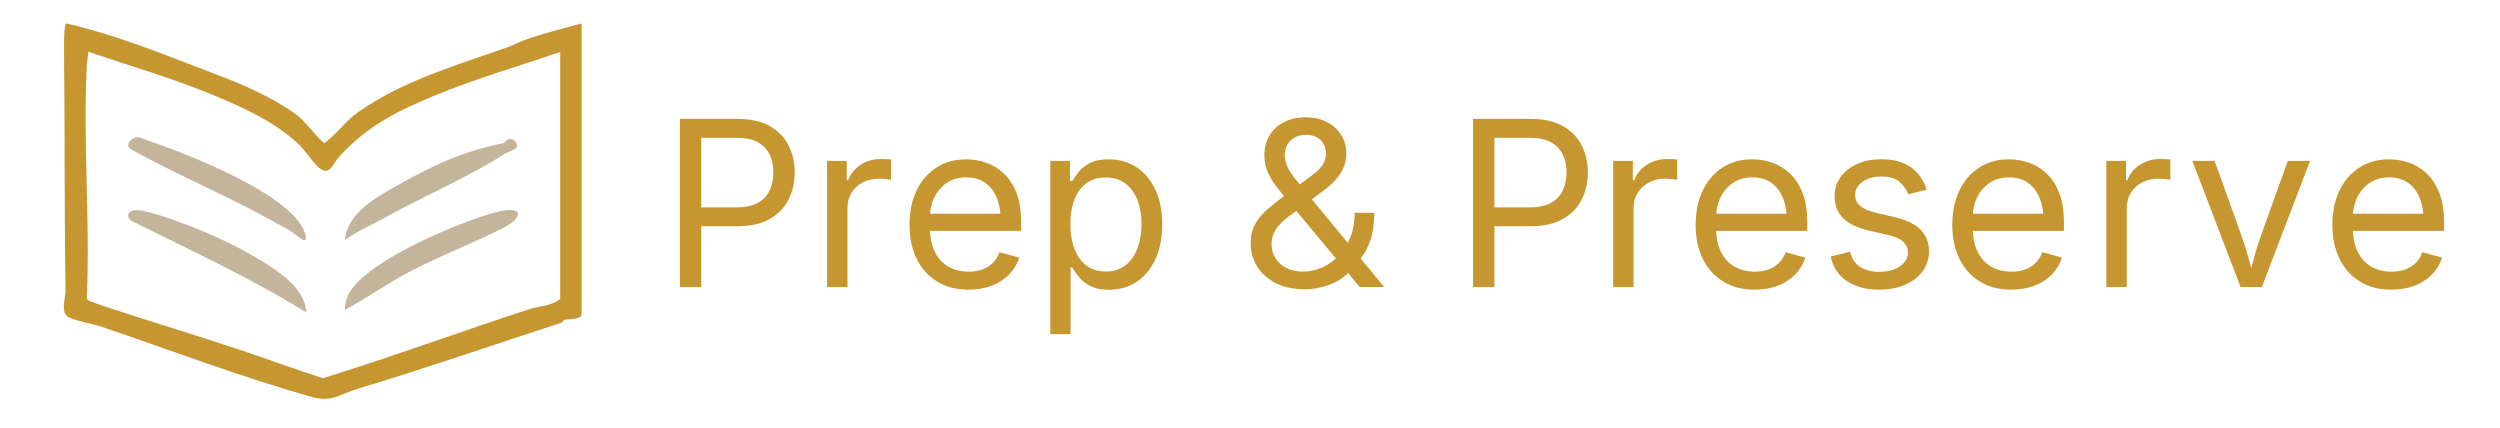
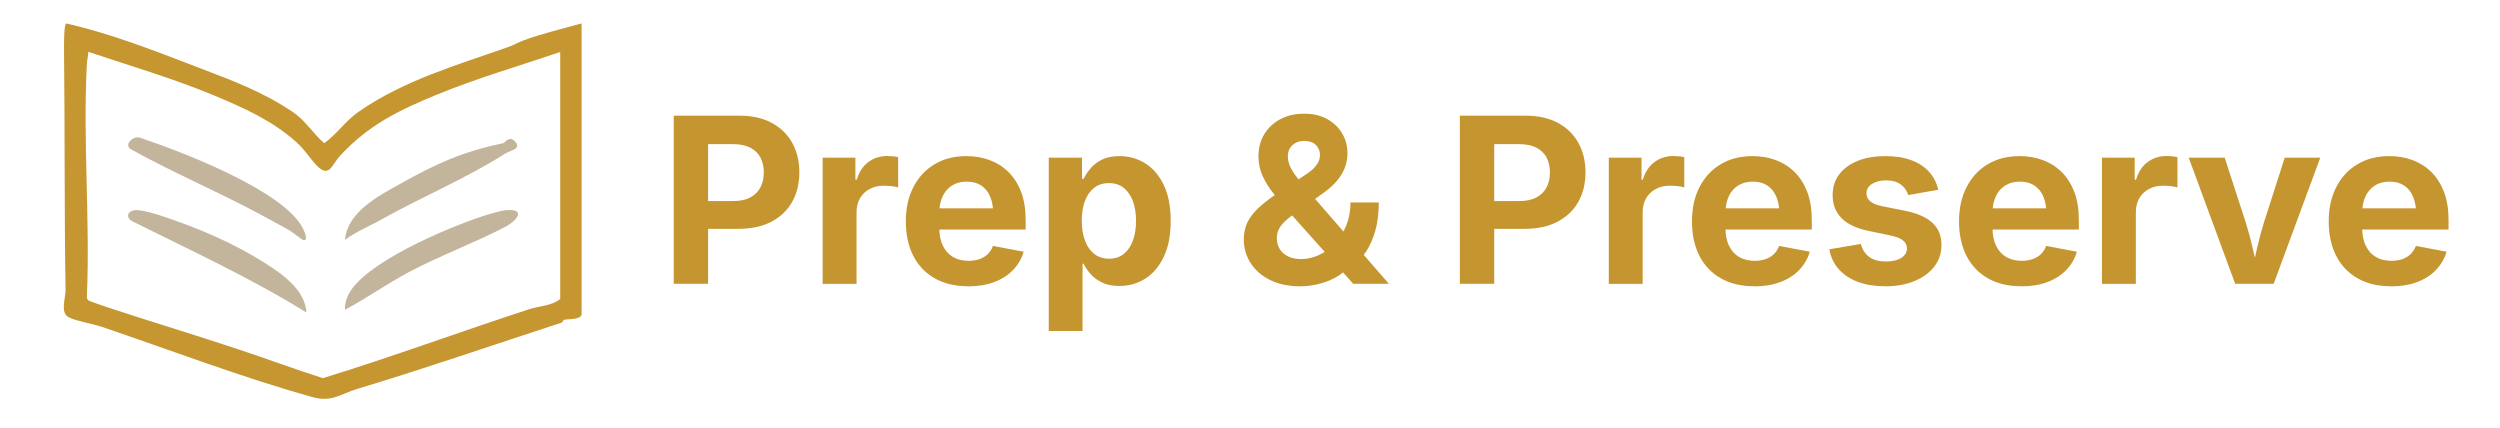
<svg xmlns="http://www.w3.org/2000/svg" id="Layer_1" version="1.1" viewBox="0 0 519.35 88.84">
  <defs>
    <style>
      .st0 {
        fill: #c69630;
      }

      .st1 {
-         isolation: isolate;
+         fill: #c2b59b;
      }

      .st2 {
-         fill: #c2b59b;
+         fill: #c5952f;
      }
    </style>
  </defs>
  <g>
    <g id="_0RkitC.tif">
      <path class="st0" d="M120.82,65.38c-.31,1.09-2.85.87-3.64,1.05-.22.05-.19.49-.62.63-14.08,4.58-28.09,9.44-42.25,13.7-3.65,1.1-5.34,2.86-9.4,1.73-14.45-4.02-29.43-9.73-43.74-14.59-1.92-.65-5.24-1.16-6.89-1.99-1.84-.93-.64-4.09-.66-5.56-.27-16.63-.13-33.47-.32-49.98,0-.72-.05-5.41.47-5.5,9.38,2.14,18.34,5.68,27.3,9.11,7.15,2.74,13.48,5.02,19.91,9.4,2.49,1.7,4.1,4.42,6.38,6.37,2.67-1.92,4.38-4.62,7.12-6.52,9.46-6.56,20.28-9.65,30.99-13.42,1.23-.43,2.32-1.06,3.14-1.36,3.91-1.47,8.17-2.46,12.21-3.58,0,0,0,60.51,0,60.51ZM116.38,62.12V10.79c-8.54,2.93-17.26,5.43-25.62,8.87-8.05,3.32-14.13,6.25-20.14,12.72-1.72,1.85-2.21,4.77-4.89,1.93-1.51-1.6-2.29-3.08-4.13-4.75-5.01-4.51-11-7.18-17.19-9.76-8.49-3.53-17.35-6.1-26.05-9.03-.04.85-.26,1.64-.31,2.5-.86,15.8.69,32.38,0,48.26,0,.35.02.64.31.88.15.13,3.16,1.16,3.69,1.34,9.07,3,18.3,5.78,27.35,8.78,5.91,1.95,11.74,4.15,17.68,6.03,14.35-4.42,28.54-9.66,42.85-14.32,2.04-.67,4.64-.67,6.46-2.13h-.01Z" />
    </g>
-     <path class="st2" d="M63.67,64.93c-11.6-7.2-24.03-12.89-36.23-18.98-1.21-.68-1.09-1.94.31-2.25,1.83-.41,7.5,1.72,9.55,2.45,6.75,2.41,14.1,5.87,19.95,9.95,2.98,2.08,6.2,5,6.41,8.83h0Z" />
-     <path class="st2" d="M30.09,28.96c7.96,2.69,28.99,10.74,32.85,18.51.26.52,1.27,2.66,0,2.38-.18-.04-2.37-1.77-2.95-2.08-1.6-.86-3.31-1.82-4.82-2.64-9.14-4.99-18.76-9-27.9-14.08-1.48-.82-.05-2.35,1.03-2.51.66-.09,1.22.23,1.8.43h0Z" />
-     <path class="st2" d="M71.67,64.34c-.06-.92.14-1.78.48-2.63,2.72-6.91,21.28-14.58,28.19-16.82,1.08-.35,3.64-1.13,4.68-1.22,4.42-.4,2.38,2.19-.08,3.47-6.45,3.34-13.51,5.96-19.95,9.36-4.54,2.4-8.78,5.43-13.32,7.85h0Z" />
-     <path class="st2" d="M104.94,31.91c-7.99,5.1-17.34,9-25.78,13.73-2.51,1.41-5.19,2.46-7.49,4.2.43-5.72,6.88-9.1,11.35-11.59,7.75-4.33,12.92-6.68,21.61-8.54.24-.05,1.17-1.67,2.41-.27,1.36,1.53-1.07,1.81-2.1,2.47Z" />
+     <path class="st1" d="M63.67,64.93c-11.6-7.2-24.03-12.89-36.23-18.98-1.21-.68-1.09-1.94.31-2.25,1.83-.41,7.5,1.72,9.55,2.45,6.75,2.41,14.1,5.87,19.95,9.95,2.98,2.08,6.2,5,6.41,8.83h0Z" />
+     <path class="st1" d="M30.09,28.96c7.96,2.69,28.99,10.74,32.85,18.51.26.52,1.27,2.66,0,2.38-.18-.04-2.37-1.77-2.95-2.08-1.6-.86-3.31-1.82-4.82-2.64-9.14-4.99-18.76-9-27.9-14.08-1.48-.82-.05-2.35,1.03-2.51.66-.09,1.22.23,1.8.43h0Z" />
+     <path class="st1" d="M71.67,64.34c-.06-.92.14-1.78.48-2.63,2.72-6.91,21.28-14.58,28.19-16.82,1.08-.35,3.64-1.13,4.68-1.22,4.42-.4,2.38,2.19-.08,3.47-6.45,3.34-13.51,5.96-19.95,9.36-4.54,2.4-8.78,5.43-13.32,7.85h0Z" />
+     <path class="st1" d="M104.94,31.91c-7.99,5.1-17.34,9-25.78,13.73-2.51,1.41-5.19,2.46-7.49,4.2.43-5.72,6.88-9.1,11.35-11.59,7.75-4.33,12.92-6.68,21.61-8.54.24-.05,1.17-1.67,2.41-.27,1.36,1.53-1.07,1.81-2.1,2.47Z" />
  </g>
-   <g class="st1">
-     <g class="st1">
-       <path class="st0" d="M141.24,59.62V24.7h11.95c2.72,0,4.96.5,6.71,1.49s3.06,2.32,3.91,4,1.28,3.55,1.28,5.62-.43,3.96-1.28,5.65-2.15,3.03-3.9,4.03-3.98,1.5-6.7,1.5h-8.46v-3.91h8.25c1.84,0,3.33-.32,4.45-.95s1.94-1.5,2.45-2.6.76-2.34.76-3.71-.25-2.61-.76-3.69-1.33-1.94-2.46-2.57-2.63-.94-4.49-.94h-7.27v31.01h-4.45Z" />
-     </g>
-     <g class="st1">
-       <path class="st0" d="M171.82,59.62v-26.2h4.08v4.03h.28c.48-1.33,1.35-2.39,2.59-3.2s2.64-1.21,4.21-1.21c.31,0,.68,0,1.11.02s.77.03,1.02.05v4.24c-.12-.03-.44-.08-.94-.14s-1.03-.09-1.59-.09c-1.25,0-2.37.26-3.36.79s-1.77,1.24-2.33,2.16-.84,1.96-.84,3.15v16.41h-4.22Z" />
-     </g>
-     <g class="st1">
-       <path class="st0" d="M201.22,60.18c-2.53,0-4.71-.56-6.55-1.69s-3.25-2.7-4.24-4.71-1.49-4.37-1.49-7.05.48-5.05,1.45-7.1,2.34-3.65,4.11-4.8,3.85-1.73,6.22-1.73c1.39,0,2.76.23,4.11.69s2.58,1.2,3.68,2.23,1.98,2.37,2.64,4.04.98,3.72.98,6.14v1.76h-20.34v-3.56h18.07l-1.97,1.31c0-1.72-.27-3.25-.81-4.58s-1.34-2.38-2.4-3.14-2.38-1.14-3.96-1.14-2.93.39-4.05,1.16-1.98,1.78-2.58,3.02-.89,2.57-.89,4v2.37c0,1.94.34,3.58,1.01,4.93s1.61,2.38,2.82,3.07,2.61,1.04,4.21,1.04c1.03,0,1.97-.15,2.81-.45s1.57-.75,2.18-1.35,1.08-1.35,1.41-2.24l4.08,1.12c-.41,1.31-1.09,2.47-2.06,3.47s-2.17,1.78-3.6,2.34-3.04.84-4.84.84Z" />
-       <path class="st0" d="M218.19,69.42v-36h4.08v4.2h.47c.3-.47.71-1.06,1.24-1.77s1.3-1.35,2.3-1.91,2.35-.84,4.05-.84c2.19,0,4.11.55,5.78,1.64s2.97,2.65,3.91,4.68,1.42,4.42,1.42,7.18-.47,5.19-1.41,7.22-2.24,3.6-3.9,4.71-3.59,1.66-5.78,1.66c-1.66,0-2.99-.29-4.01-.86s-1.8-1.22-2.34-1.95-.97-1.33-1.27-1.82h-.33v13.85h-4.22ZM229.72,56.41c1.64,0,3.01-.44,4.11-1.32s1.93-2.07,2.48-3.56.83-3.15.83-4.98-.27-3.45-.82-4.91-1.37-2.62-2.47-3.48-2.48-1.29-4.14-1.29-2.96.41-4.05,1.22-1.92,1.94-2.47,3.39-.83,3.14-.83,5.07.28,3.65.84,5.13,1.39,2.64,2.5,3.48,2.44,1.25,4.02,1.25Z" />
-       <path class="st0" d="M270.97,60.09c-2.3,0-4.28-.43-5.95-1.28s-2.96-2-3.86-3.45-1.35-3.07-1.35-4.86c0-1.53.31-2.85.94-3.96s1.49-2.14,2.59-3.09,2.35-1.95,3.74-2.98l5.18-3.82c.42-.31.88-.69,1.38-1.12s.93-.96,1.28-1.57.53-1.32.53-2.13c0-1.11-.37-2.02-1.11-2.74s-1.75-1.08-3.01-1.08c-.88,0-1.65.18-2.32.54s-1.19.86-1.56,1.49-.55,1.37-.55,2.21.2,1.71.6,2.51.94,1.62,1.63,2.48,1.47,1.82,2.34,2.88l16.08,19.5h-5.09l-13.24-15.89c-1.25-1.52-2.37-2.87-3.36-4.07s-1.77-2.38-2.34-3.55-.86-2.45-.86-3.84c0-1.55.35-2.91,1.05-4.1s1.7-2.12,2.99-2.79,2.79-1.01,4.51-1.01,3.26.34,4.52,1.02,2.24,1.59,2.93,2.72,1.03,2.39,1.03,3.79c0,1.06-.2,2.05-.6,2.95s-.95,1.74-1.64,2.51-1.5,1.48-2.4,2.16l-6.98,5.18c-1.44,1.06-2.45,2.05-3.04,2.96s-.88,1.91-.88,2.99c0,1.14.27,2.14.82,3.01s1.31,1.54,2.3,2.03,2.12.73,3.4.73c1.39,0,2.73-.29,4.01-.86s2.43-1.39,3.45-2.45,1.82-2.34,2.41-3.84.89-3.19.89-5.06h4.05c0,2.31-.27,4.21-.8,5.7s-1.14,2.66-1.82,3.52-1.25,1.51-1.7,1.95l-.84,1.05c-1.14,1.23-2.57,2.16-4.28,2.77s-3.4.91-5.07.91Z" />
-       <path class="st0" d="M306.01,59.62V24.7h11.95c2.72,0,4.96.5,6.71,1.49s3.06,2.32,3.91,4,1.28,3.55,1.28,5.62-.43,3.96-1.28,5.65-2.15,3.03-3.9,4.03-3.98,1.5-6.7,1.5h-8.46v-3.91h8.25c1.84,0,3.33-.32,4.45-.95s1.94-1.5,2.45-2.6.76-2.34.76-3.71-.25-2.61-.76-3.69-1.33-1.94-2.46-2.57-2.63-.94-4.49-.94h-7.27v31.01h-4.45Z" />
-     </g>
-     <g class="st1">
-       <path class="st0" d="M335.13,59.62v-26.2h4.08v4.03h.28c.48-1.33,1.35-2.39,2.59-3.2s2.64-1.21,4.21-1.21c.31,0,.68,0,1.11.02s.77.03,1.02.05v4.24c-.12-.03-.44-.08-.94-.14s-1.03-.09-1.59-.09c-1.25,0-2.37.26-3.36.79s-1.77,1.24-2.33,2.16-.84,1.96-.84,3.15v16.41h-4.22Z" />
-     </g>
-     <g class="st1">
-       <path class="st0" d="M364.53,60.18c-2.53,0-4.71-.56-6.55-1.69s-3.25-2.7-4.24-4.71-1.49-4.37-1.49-7.05.48-5.05,1.45-7.1,2.34-3.65,4.11-4.8,3.85-1.73,6.22-1.73c1.39,0,2.76.23,4.11.69s2.58,1.2,3.68,2.23,1.98,2.37,2.64,4.04.98,3.72.98,6.14v1.76h-20.34v-3.56h18.07l-1.97,1.31c0-1.72-.27-3.25-.81-4.58s-1.34-2.38-2.4-3.14-2.38-1.14-3.96-1.14-2.93.39-4.05,1.16-1.98,1.78-2.58,3.02-.89,2.57-.89,4v2.37c0,1.94.34,3.58,1.01,4.93s1.61,2.38,2.82,3.07,2.61,1.04,4.21,1.04c1.03,0,1.97-.15,2.81-.45s1.57-.75,2.18-1.35,1.08-1.35,1.41-2.24l4.08,1.12c-.41,1.31-1.09,2.47-2.06,3.47s-2.17,1.78-3.6,2.34-3.04.84-4.84.84Z" />
-       <path class="st0" d="M390.4,60.18c-1.8,0-3.39-.26-4.79-.79s-2.55-1.3-3.46-2.33-1.52-2.3-1.83-3.8l4.01-.96c.38,1.44,1.08,2.49,2.12,3.16s2.34,1.01,3.9,1.01c1.83,0,3.29-.39,4.37-1.17s1.63-1.71,1.63-2.79c0-.91-.32-1.66-.95-2.26s-1.6-1.05-2.89-1.35l-4.36-1.03c-2.38-.56-4.14-1.43-5.3-2.61s-1.73-2.69-1.73-4.54c0-1.5.42-2.82,1.27-3.97s2-2.05,3.46-2.7,3.12-.97,4.98-.97,3.32.27,4.58.81,2.28,1.28,3.07,2.23,1.38,2.04,1.77,3.27l-3.82.98c-.36-.94-.96-1.79-1.79-2.55s-2.1-1.15-3.79-1.15c-1.56,0-2.86.36-3.9,1.08s-1.56,1.62-1.56,2.72c0,.97.35,1.75,1.05,2.33s1.82,1.06,3.35,1.42l3.96.94c2.38.56,4.13,1.43,5.27,2.61s1.71,2.67,1.71,4.46c0,1.53-.43,2.89-1.3,4.09s-2.08,2.14-3.63,2.82-3.36,1.03-5.4,1.03Z" />
-       <path class="st0" d="M417.85,60.18c-2.53,0-4.71-.56-6.55-1.69s-3.25-2.7-4.24-4.71-1.49-4.37-1.49-7.05.48-5.05,1.45-7.1,2.34-3.65,4.11-4.8,3.85-1.73,6.22-1.73c1.39,0,2.76.23,4.11.69s2.58,1.2,3.68,2.23,1.98,2.37,2.64,4.04.98,3.72.98,6.14v1.76h-20.34v-3.56h18.07l-1.97,1.31c0-1.72-.27-3.25-.81-4.58s-1.34-2.38-2.4-3.14-2.38-1.14-3.96-1.14-2.93.39-4.05,1.16-1.98,1.78-2.58,3.02-.89,2.57-.89,4v2.37c0,1.94.34,3.58,1.01,4.93s1.61,2.38,2.82,3.07,2.61,1.04,4.21,1.04c1.03,0,1.97-.15,2.81-.45s1.57-.75,2.18-1.35,1.08-1.35,1.41-2.24l4.08,1.12c-.41,1.31-1.09,2.47-2.06,3.47s-2.17,1.78-3.6,2.34-3.04.84-4.84.84Z" />
-     </g>
-     <g class="st1">
-       <path class="st0" d="M437.58,59.62v-26.2h4.08v4.03h.28c.48-1.33,1.35-2.39,2.59-3.2s2.64-1.21,4.21-1.21c.31,0,.68,0,1.11.02s.77.03,1.02.05v4.24c-.12-.03-.44-.08-.94-.14s-1.03-.09-1.59-.09c-1.25,0-2.37.26-3.36.79s-1.77,1.24-2.33,2.16-.84,1.96-.84,3.15v16.41h-4.22Z" />
-     </g>
-     <g class="st1">
-       <path class="st0" d="M465.45,59.62l-10.01-26.2h4.62l5.58,15.54c.59,1.61,1.1,3.21,1.51,4.82s.85,3.15,1.3,4.65h-1.55c.45-1.5.89-3.05,1.3-4.65s.91-3.21,1.49-4.82l5.58-15.54h4.62l-10.01,26.2h-4.43Z" />
-     </g>
-     <g class="st1">
-       <path class="st0" d="M496.81,60.18c-2.53,0-4.71-.56-6.55-1.69s-3.25-2.7-4.24-4.71-1.49-4.37-1.49-7.05.48-5.05,1.45-7.1,2.34-3.65,4.11-4.8,3.85-1.73,6.22-1.73c1.39,0,2.76.23,4.11.69s2.58,1.2,3.68,2.23,1.98,2.37,2.64,4.04.98,3.72.98,6.14v1.76h-20.34v-3.56h18.07l-1.97,1.31c0-1.72-.27-3.25-.81-4.58s-1.34-2.38-2.4-3.14-2.38-1.14-3.96-1.14-2.93.39-4.05,1.16-1.98,1.78-2.58,3.02-.89,2.57-.89,4v2.37c0,1.94.34,3.58,1.01,4.93s1.61,2.38,2.82,3.07,2.61,1.04,4.21,1.04c1.03,0,1.97-.15,2.81-.45s1.57-.75,2.18-1.35,1.08-1.35,1.41-2.24l4.08,1.12c-.41,1.31-1.09,2.47-2.06,3.47s-2.17,1.78-3.6,2.34-3.04.84-4.84.84Z" />
-     </g>
+   <g>
+     <path class="st2" d="M139.96,58.96V24.03h13.62c2.66,0,4.91.5,6.77,1.51s3.28,2.4,4.25,4.17,1.46,3.81,1.46,6.11-.5,4.35-1.49,6.11-2.43,3.13-4.31,4.12-4.17,1.49-6.86,1.49h-8.77v-5.77h7.62c1.47,0,2.68-.25,3.62-.76s1.65-1.21,2.11-2.1.69-1.92.69-3.09-.23-2.2-.69-3.08-1.17-1.57-2.12-2.06-2.16-.74-3.63-.74h-5.13v29.02h-7.15Z" />
+     <path class="st2" d="M170.9,58.96v-26.2h6.8v4.57h.28c.48-1.62,1.29-2.85,2.43-3.68s2.43-1.24,3.9-1.24c.36,0,.75.02,1.17.06s.79.1,1.1.18v6.28c-.31-.11-.77-.2-1.36-.26s-1.16-.09-1.69-.09c-1.06,0-2.02.23-2.88.69s-1.53,1.1-2,1.92-.71,1.78-.71,2.87v14.91h-7.03Z" />
+     <path class="st2" d="M201.11,59.47c-2.67,0-4.98-.55-6.91-1.64s-3.43-2.65-4.46-4.66-1.56-4.41-1.56-7.17.52-5.07,1.55-7.1,2.49-3.62,4.38-4.76,4.11-1.71,6.66-1.71c1.72,0,3.32.27,4.8.82s2.79,1.37,3.91,2.47,2,2.48,2.64,4.14.95,3.61.95,5.86v1.97h-22.01v-4.41h18.56l-3.28,1.17c0-1.36-.21-2.54-.62-3.55s-1.03-1.79-1.85-2.34-1.83-.83-3.04-.83-2.25.28-3.11.84-1.5,1.32-1.93,2.29-.66,2.06-.66,3.29v3.12c0,1.52.25,2.79.76,3.82s1.22,1.8,2.13,2.32,1.98.77,3.2.77c.83,0,1.58-.12,2.25-.35s1.25-.58,1.72-1.04.84-1.03,1.09-1.7l6.38,1.2c-.42,1.44-1.16,2.7-2.2,3.79s-2.36,1.93-3.93,2.52-3.38.89-5.43.89Z" />
+     <path class="st2" d="M217.87,68.75v-36h6.91v4.41h.33c.33-.69.79-1.4,1.39-2.13s1.39-1.35,2.38-1.85,2.22-.75,3.7-.75c1.94,0,3.71.5,5.32,1.5s2.89,2.5,3.86,4.5,1.44,4.49,1.44,7.48-.47,5.36-1.41,7.37-2.21,3.53-3.82,4.57-3.42,1.56-5.44,1.56c-1.42,0-2.62-.24-3.61-.73s-1.79-1.08-2.4-1.79-1.09-1.42-1.42-2.12h-.21v13.99h-7.03ZM230.38,53.75c1.22,0,2.25-.34,3.08-1.01s1.47-1.6,1.9-2.79.64-2.55.64-4.08-.21-2.88-.64-4.05-1.06-2.09-1.89-2.77-1.86-1.01-3.09-1.01-2.23.32-3.07.97-1.48,1.55-1.92,2.72-.66,2.54-.66,4.14.22,2.96.67,4.14,1.09,2.1,1.93,2.75,1.86.98,3.05.98Z" />
+     <path class="st2" d="M270.06,59.47c-2.41,0-4.48-.44-6.23-1.31s-3.09-2.05-4.03-3.52c-.94-1.47-1.41-3.1-1.41-4.9,0-1.41.28-2.64.83-3.7s1.33-2.04,2.32-2.94,2.14-1.79,3.43-2.68l6.66-4.41c.48-.31.92-.67,1.31-1.07s.7-.83.93-1.29.34-.96.34-1.49c0-.8-.28-1.48-.84-2.04s-1.37-.84-2.41-.84c-.69,0-1.29.13-1.8.4s-.91.64-1.2,1.12-.42,1.05-.42,1.71c0,.77.19,1.53.57,2.29s.91,1.55,1.58,2.38,1.45,1.75,2.32,2.77l16.52,19.01h-7.41l-13.76-15.4c-.95-1.11-1.88-2.23-2.79-3.35s-1.66-2.32-2.25-3.6-.89-2.66-.89-4.16c0-1.67.39-3.18,1.18-4.51s1.89-2.39,3.32-3.16,3.08-1.16,4.97-1.16,3.46.37,4.8,1.11,2.38,1.73,3.12,2.98,1.1,2.62,1.1,4.14c0,1.08-.19,2.09-.57,3.05s-.92,1.84-1.61,2.65-1.51,1.57-2.46,2.27l-7.12,5.13c-.95.7-1.68,1.4-2.17,2.1s-.74,1.5-.74,2.43.21,1.64.63,2.3,1.01,1.16,1.76,1.51,1.62.53,2.62.53c1.28,0,2.53-.28,3.74-.84s2.31-1.36,3.3-2.4,1.78-2.28,2.37-3.73.88-3.04.88-4.79h5.88c0,2.16-.23,4.08-.7,5.78s-1.11,3.16-1.92,4.39-1.73,2.24-2.77,3.02l-1.8,1.17c-1.28,1.05-2.74,1.82-4.38,2.32s-3.24.75-4.8.75Z" />
+     <path class="st2" d="M303.27,58.96V24.03h13.62c2.66,0,4.91.5,6.77,1.51s3.28,2.4,4.25,4.17,1.46,3.81,1.46,6.11-.5,4.35-1.49,6.11-2.43,3.13-4.31,4.12-4.17,1.49-6.86,1.49h-8.77v-5.77h7.62c1.47,0,2.68-.25,3.62-.76s1.65-1.21,2.11-2.1.69-1.92.69-3.09-.23-2.2-.69-3.08-1.17-1.57-2.12-2.06-2.16-.74-3.63-.74h-5.13v29.02h-7.15Z" />
+     <path class="st2" d="M334.21,58.96v-26.2h6.8v4.57h.28c.48-1.62,1.29-2.85,2.43-3.68s2.43-1.24,3.9-1.24c.36,0,.75.02,1.17.06s.79.1,1.1.18v6.28c-.31-.11-.77-.2-1.36-.26s-1.16-.09-1.69-.09c-1.06,0-2.02.23-2.88.69s-1.53,1.1-2,1.92-.71,1.78-.71,2.87v14.91h-7.03Z" />
+     <path class="st2" d="M364.42,59.47c-2.67,0-4.98-.55-6.91-1.64s-3.43-2.65-4.46-4.66-1.56-4.41-1.56-7.17.52-5.07,1.55-7.1,2.49-3.62,4.38-4.76,4.11-1.71,6.66-1.71c1.72,0,3.32.27,4.8.82s2.79,1.37,3.91,2.47,2,2.48,2.64,4.14.95,3.61.95,5.86v1.97h-22.01v-4.41h18.56l-3.28,1.17c0-1.36-.21-2.54-.62-3.55s-1.03-1.79-1.85-2.34-1.83-.83-3.04-.83-2.25.28-3.11.84-1.5,1.32-1.93,2.29-.66,2.06-.66,3.29v3.12c0,1.52.25,2.79.76,3.82s1.22,1.8,2.13,2.32,1.98.77,3.2.77c.83,0,1.58-.12,2.25-.35s1.25-.58,1.72-1.04.84-1.03,1.09-1.7l6.38,1.2c-.42,1.44-1.16,2.7-2.2,3.79s-2.36,1.93-3.93,2.52-3.38.89-5.43.89Z" />
+     <path class="st2" d="M391.59,59.47c-2.11,0-3.98-.3-5.6-.9s-2.95-1.48-3.98-2.62-1.7-2.54-1.99-4.16l6.54-1.12c.34,1.22.95,2.13,1.8,2.74s2.01.91,3.45.91c1.34,0,2.4-.25,3.18-.76s1.16-1.15,1.16-1.93c0-.69-.28-1.25-.83-1.69s-1.4-.77-2.54-1.01l-4.52-.94c-2.53-.52-4.42-1.39-5.67-2.64s-1.88-2.84-1.88-4.79c0-1.69.46-3.14,1.38-4.35s2.2-2.14,3.84-2.8,3.57-.98,5.79-.98c2.06,0,3.85.29,5.37.86s2.74,1.38,3.68,2.43,1.56,2.28,1.88,3.7l-6.23,1.1c-.27-.89-.78-1.62-1.54-2.19s-1.78-.86-3.06-.86c-1.16,0-2.12.24-2.91.73s-1.17,1.13-1.17,1.95c0,.66.25,1.21.76,1.66s1.38.8,2.61,1.05l4.71.94c2.53.52,4.41,1.36,5.65,2.52s1.85,2.68,1.85,4.56c0,1.72-.5,3.22-1.5,4.51s-2.38,2.29-4.14,3.01-3.79,1.08-6.08,1.08Z" />
+     <path class="st2" d="M419.9,59.47c-2.67,0-4.98-.55-6.91-1.64s-3.43-2.65-4.46-4.66-1.56-4.41-1.56-7.17.52-5.07,1.55-7.1,2.49-3.62,4.38-4.76,4.11-1.71,6.66-1.71c1.72,0,3.32.27,4.8.82s2.79,1.37,3.91,2.47,2,2.48,2.64,4.14.95,3.61.95,5.86v1.97h-22.01v-4.41h18.56l-3.28,1.17c0-1.36-.21-2.54-.62-3.55s-1.03-1.79-1.85-2.34-1.83-.83-3.04-.83-2.25.28-3.11.84-1.5,1.32-1.93,2.29-.66,2.06-.66,3.29v3.12c0,1.52.25,2.79.76,3.82s1.22,1.8,2.13,2.32,1.98.77,3.2.77c.83,0,1.58-.12,2.25-.35s1.25-.58,1.72-1.04.84-1.03,1.09-1.7l6.38,1.2c-.42,1.44-1.16,2.7-2.2,3.79s-2.36,1.93-3.93,2.52-3.38.89-5.43.89Z" />
+     <path class="st2" d="M436.66,58.96v-26.2h6.8v4.57h.28c.48-1.62,1.29-2.85,2.43-3.68s2.43-1.24,3.9-1.24c.36,0,.75.02,1.17.06s.79.1,1.1.18v6.28c-.31-.11-.77-.2-1.36-.26s-1.16-.09-1.69-.09c-1.06,0-2.02.23-2.88.69s-1.53,1.1-2,1.92-.71,1.78-.71,2.87v14.91h-7.03Z" />
+     <path class="st2" d="M464.34,58.96l-9.66-26.2h7.48l4.41,13.59c.53,1.7,1,3.42,1.39,5.16s.81,3.53,1.23,5.39h-1.5c.41-1.86.8-3.66,1.2-5.39s.85-3.45,1.38-5.16l4.36-13.59h7.38l-9.68,26.2h-7.99Z" />
+     <path class="st2" d="M496.7,59.47c-2.67,0-4.98-.55-6.91-1.64s-3.43-2.65-4.46-4.66-1.56-4.41-1.56-7.17.52-5.07,1.55-7.1,2.49-3.62,4.38-4.76,4.11-1.71,6.66-1.71c1.72,0,3.32.27,4.8.82s2.79,1.37,3.91,2.47,2,2.48,2.64,4.14.95,3.61.95,5.86v1.97h-22.01v-4.41h18.56l-3.28,1.17c0-1.36-.21-2.54-.62-3.55s-1.03-1.79-1.85-2.34-1.83-.83-3.04-.83-2.25.28-3.11.84-1.5,1.32-1.93,2.29-.66,2.06-.66,3.29v3.12c0,1.52.25,2.79.76,3.82s1.22,1.8,2.13,2.32,1.98.77,3.2.77c.83,0,1.58-.12,2.25-.35s1.25-.58,1.72-1.04.84-1.03,1.09-1.7l6.38,1.2c-.42,1.44-1.16,2.7-2.2,3.79s-2.36,1.93-3.93,2.52-3.38.89-5.43.89Z" />
  </g>
</svg>
